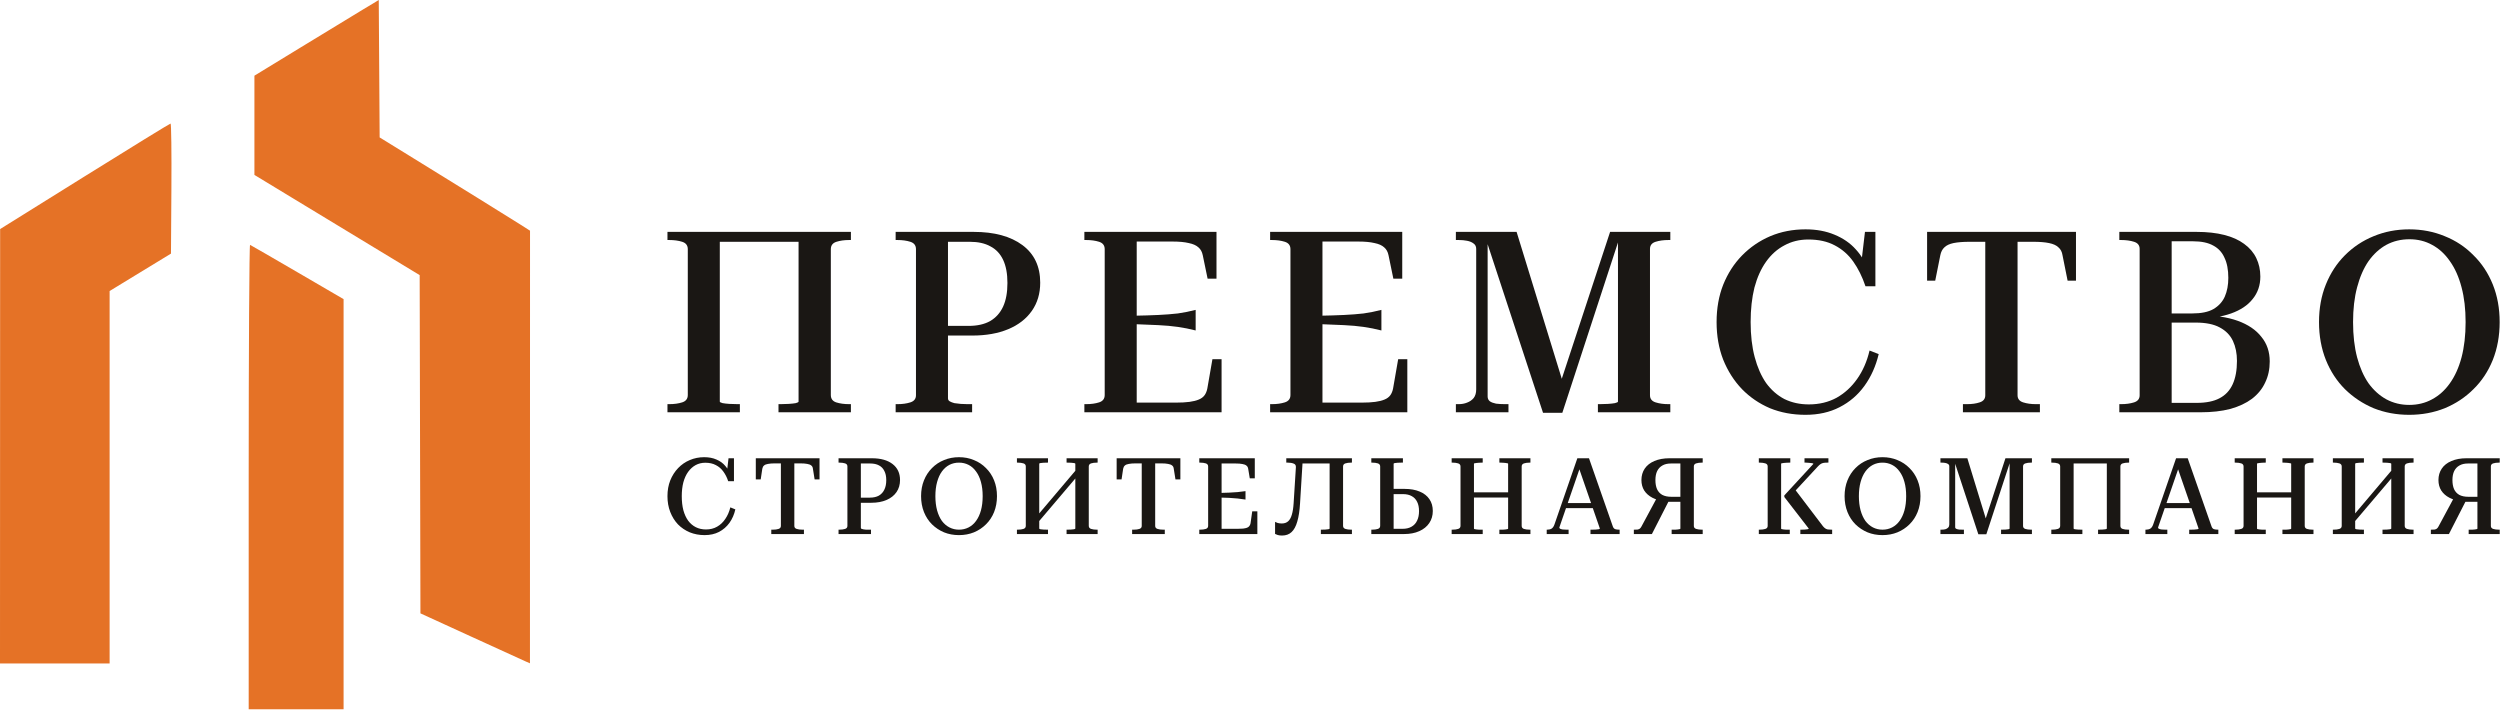
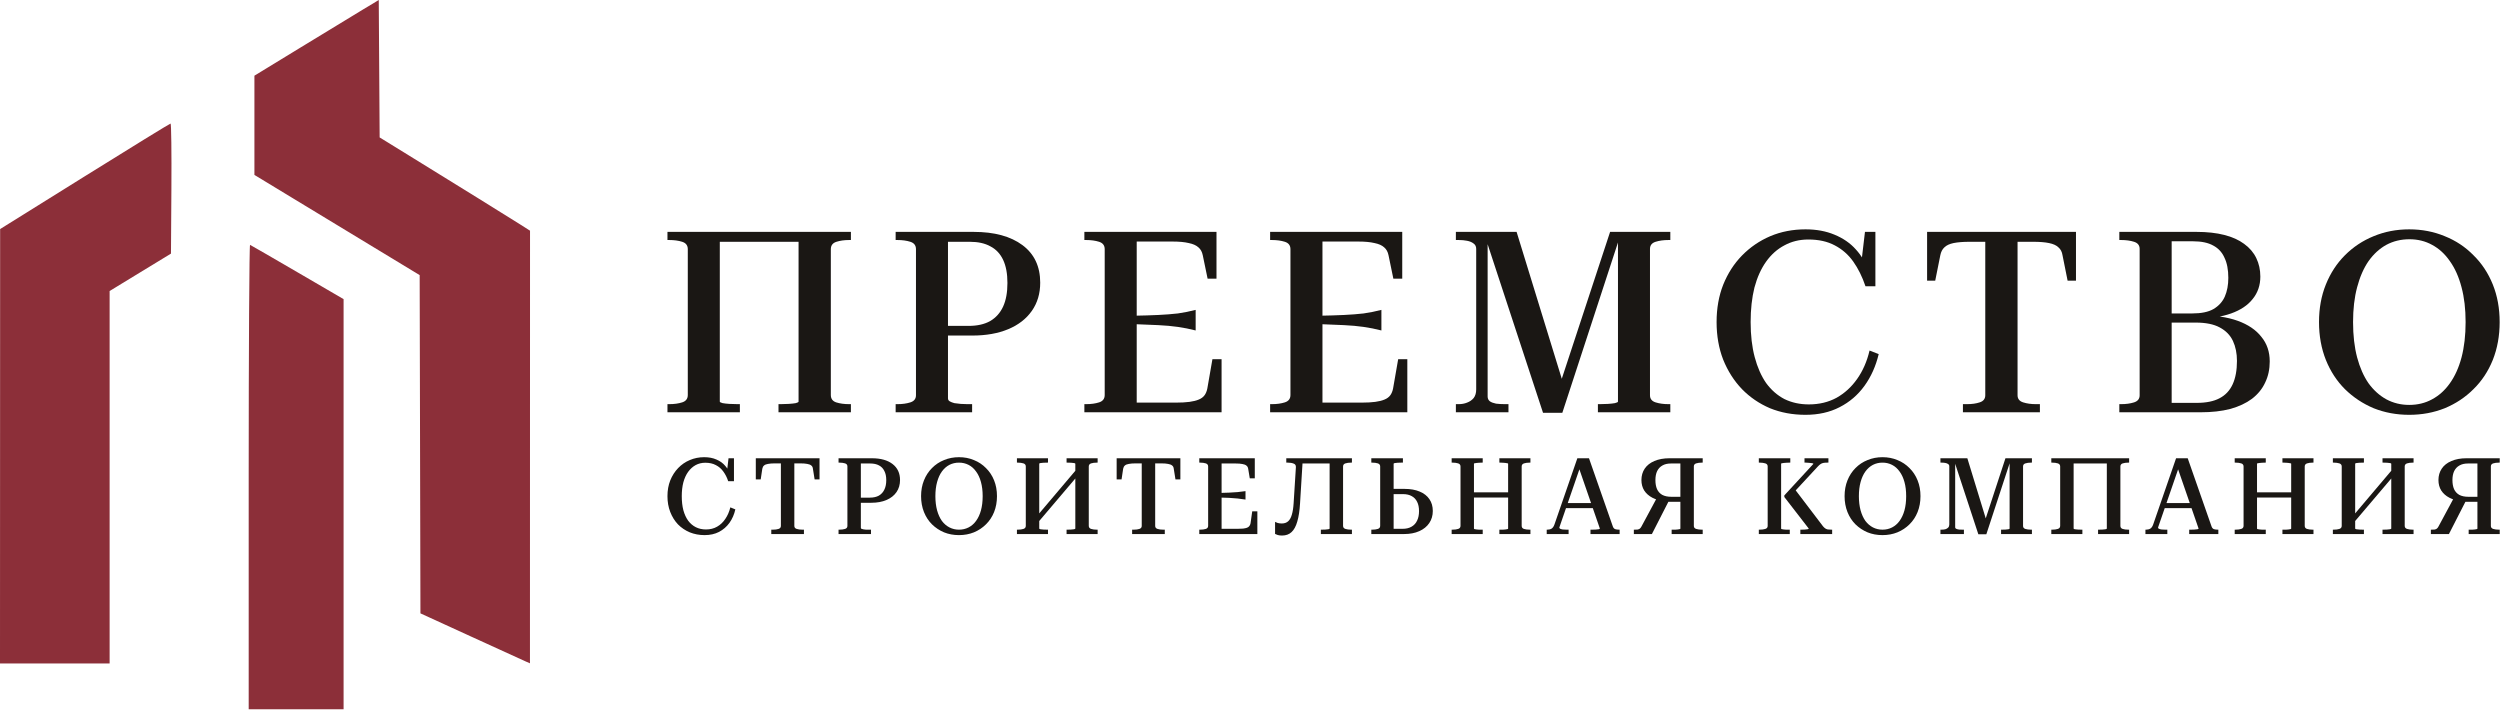
<svg xmlns="http://www.w3.org/2000/svg" width="1528" height="434" viewBox="0 0 1528 434" fill="none">
-   <path d="M221.543 6C216.067 9.3 198.967 19.708 183.543 29.129L155.5 46.257V76.582V106.907L178.5 120.862C191.15 128.537 213.875 142.317 229 151.485L256.5 168.154L256.736 271.52L256.972 374.885L287.736 388.97C304.656 396.716 319.717 403.585 321.203 404.234L323.907 405.415L323.929 273.207L323.952 141L318.226 137.351C311.962 133.359 277.712 112.13 249.771 94.92L232.042 84L231.771 42L231.5 0L221.543 6Z" fill="#E57226" />
-   <path d="M152 291.417V433.5H181H210V308.167V182.834L181.832 166.417C166.34 157.388 153.29 149.85 152.832 149.667C152.375 149.483 152 213.271 152 291.417Z" fill="#E57226" />
-   <path d="M51.789 107.764L0.078 140L0.039 272.75L0 405.5H33.5H67V291.682V177.863L85.75 166.432L104.5 155L104.761 115.25C104.905 93.387 104.68 75.506 104.261 75.514C103.843 75.522 80.23 90.034 51.789 107.764Z" fill="#E57226" />
+   <path d="M221.543 6C216.067 9.3 198.967 19.708 183.543 29.129L155.5 46.257V76.582V106.907L178.5 120.862C191.15 128.537 213.875 142.317 229 151.485L256.5 168.154L256.736 271.52L256.972 374.885L287.736 388.97C304.656 396.716 319.717 403.585 321.203 404.234L323.907 405.415L323.929 273.207L323.952 141L318.226 137.351C311.962 133.359 277.712 112.13 249.771 94.92L232.042 84L231.771 42L231.5 0L221.543 6Z" fill="#8C2F39" />
+   <path d="M152 291.417V433.5H181H210V308.167V182.834L181.832 166.417C166.34 157.388 153.29 149.85 152.832 149.667C152.375 149.483 152 213.271 152 291.417Z" fill="#8C2F39" />
+   <path d="M51.789 107.764L0.078 140L0.039 272.75L0 405.5H33.5H67V291.682V177.863L85.75 166.432L104.5 155L104.761 115.25C104.905 93.387 104.68 75.506 104.261 75.514C103.843 75.522 80.23 90.034 51.789 107.764Z" fill="#8C2F39" />
  <path d="M432.489 141.729H495.692V147.785H432.489V141.729ZM407.953 251.984V247.015H409.04C412.042 247.015 414.682 246.653 416.96 245.928C419.238 245.204 420.376 243.702 420.376 241.425V152.288C420.376 150.011 419.238 148.51 416.96 147.785C414.682 147.06 412.042 146.698 409.04 146.698H407.953V141.729H439.943V245.462C439.943 245.773 440.512 246.083 441.651 246.394C442.79 246.601 444.187 246.756 445.844 246.86C447.604 246.963 449.26 247.015 450.813 247.015H452.211V251.984H407.953ZM475.815 251.984V247.015H477.212C478.765 247.015 480.37 246.963 482.026 246.86C483.786 246.756 485.236 246.601 486.375 246.394C487.513 246.083 488.083 245.773 488.083 245.462V141.729H520.072V146.698H518.985C516.087 146.698 513.498 147.06 511.221 147.785C508.943 148.51 507.805 150.011 507.805 152.288V241.425C507.805 243.702 508.892 245.204 511.066 245.928C513.343 246.653 515.983 247.015 518.985 247.015H520.072V251.984H475.815Z" fill="#1A1714" />
  <path d="M579.406 243.444C579.406 244.272 579.769 244.893 580.494 245.307C581.218 245.721 582.15 246.083 583.289 246.394C584.531 246.601 585.825 246.756 587.171 246.86C588.517 246.963 589.863 247.015 591.209 247.015H594.159V251.984H547.417V247.015H548.504C551.506 247.015 554.146 246.653 556.424 245.928C558.701 245.204 559.84 243.754 559.84 241.58V152.288C559.84 150.011 558.701 148.51 556.424 147.785C554.146 147.06 551.506 146.698 548.504 146.698H547.417V141.729H595.091C607.721 141.729 617.66 144.42 624.906 149.804C632.153 155.187 635.777 162.848 635.777 172.787C635.777 179.412 634.069 185.158 630.652 190.024C627.236 194.89 622.422 198.617 616.21 201.205C609.999 203.793 602.7 205.087 594.314 205.087H574.437V199.186H591.985C597.265 199.186 601.665 198.202 605.185 196.235C608.705 194.165 611.344 191.214 613.104 187.384C614.864 183.553 615.744 178.739 615.744 172.942C615.744 167.248 614.864 162.538 613.104 158.811C611.344 155.084 608.756 152.34 605.34 150.58C602.027 148.717 597.834 147.785 592.761 147.785H579.406V243.444Z" fill="#1A1714" />
  <path d="M746.625 219.529V251.984H662.768V247.015H663.855C666.857 247.015 669.497 246.653 671.775 245.928C674.052 245.204 675.191 243.702 675.191 241.425V152.288C675.191 150.011 674.052 148.51 671.775 147.785C669.497 147.06 666.857 146.698 663.855 146.698H662.768V141.729H743.519V170.302H738.084L735.133 156.015C734.719 153.945 733.839 152.34 732.493 151.201C731.147 149.959 729.18 149.079 726.592 148.561C724.004 147.94 720.691 147.63 716.654 147.63H694.758V246.083H718.672C721.985 246.083 724.78 245.928 727.058 245.618C729.336 245.307 731.199 244.841 732.648 244.22C734.201 243.599 735.392 242.719 736.22 241.58C737.048 240.441 737.618 239.044 737.928 237.387L741.034 219.529H746.625ZM692.739 192.974C698.536 192.871 703.609 192.716 707.957 192.508C712.306 192.301 716.291 191.991 719.915 191.577C723.538 191.059 727.162 190.334 730.785 189.403V201.981C727.162 201.049 723.538 200.325 719.915 199.807C716.291 199.289 712.306 198.927 707.957 198.72C703.609 198.513 698.536 198.306 692.739 198.099V192.974Z" fill="#1A1714" />
  <path d="M860.156 219.529V251.984H776.299V247.015H777.386C780.389 247.015 783.029 246.653 785.306 245.928C787.584 245.204 788.723 243.702 788.723 241.425V152.288C788.723 150.011 787.584 148.51 785.306 147.785C783.029 147.06 780.389 146.698 777.386 146.698H776.299V141.729H857.05V170.302H851.615L848.665 156.015C848.25 153.945 847.37 152.34 846.025 151.201C844.679 149.959 842.712 149.079 840.124 148.561C837.535 147.94 834.223 147.63 830.185 147.63H808.289V246.083H832.204C835.517 246.083 838.312 245.928 840.589 245.618C842.867 245.307 844.731 244.841 846.18 244.22C847.733 243.599 848.923 242.719 849.752 241.58C850.58 240.441 851.149 239.044 851.46 237.387L854.566 219.529H860.156ZM806.27 192.974C812.068 192.871 817.141 192.716 821.489 192.508C825.837 192.301 829.823 191.991 833.446 191.577C837.07 191.059 840.693 190.334 844.316 189.403V201.981C840.693 201.049 837.07 200.325 833.446 199.807C829.823 199.289 825.837 198.927 821.489 198.72C817.141 198.513 812.068 198.306 806.27 198.099V192.974Z" fill="#1A1714" />
  <path d="M889.831 251.984V247.015H891.539C893.403 247.015 895.111 246.705 896.664 246.083C898.32 245.462 899.666 244.531 900.701 243.288C901.736 241.942 902.254 240.182 902.254 238.008V152.133C902.254 150.684 901.736 149.597 900.701 148.872C899.666 148.044 898.32 147.474 896.664 147.164C895.111 146.853 893.403 146.698 891.539 146.698H889.831V141.729H926.945L955.984 236.145H953.034L984.092 141.729H1020.9V146.698H1019.81C1016.81 146.698 1014.17 147.06 1011.89 147.785C1009.61 148.51 1008.47 149.959 1008.47 152.133V241.58C1008.47 243.754 1009.61 245.204 1011.89 245.928C1014.17 246.653 1016.81 247.015 1019.81 247.015H1020.9V251.984H976.638V247.015H977.88C979.537 247.015 981.193 246.963 982.85 246.86C984.506 246.756 985.904 246.601 987.042 246.394C988.285 246.083 988.906 245.773 988.906 245.462V142.66L990.614 142.971L954.897 252.295H943.095L907.223 143.126L909.242 142.816V242.357C909.242 243.599 909.708 244.582 910.64 245.307C911.572 245.928 912.814 246.394 914.367 246.705C916.023 246.912 917.835 247.015 919.802 247.015H921.976V251.984H889.831Z" fill="#1A1714" />
  <path d="M1105.24 146.387C1099.86 146.387 1094.99 147.578 1090.64 149.959C1086.3 152.237 1082.57 155.549 1079.46 159.898C1076.36 164.246 1073.98 169.526 1072.32 175.737C1070.77 181.949 1069.99 188.989 1069.99 196.857C1069.99 204.932 1070.82 212.075 1072.48 218.287C1074.13 224.498 1076.46 229.778 1079.46 234.126C1082.57 238.371 1086.3 241.632 1090.64 243.909C1095.1 246.083 1100.07 247.171 1105.55 247.171C1111.87 247.171 1117.51 245.825 1122.48 243.133C1127.45 240.338 1131.64 236.507 1135.06 231.642C1138.58 226.672 1141.11 220.875 1142.67 214.249L1148.26 216.423C1146.5 223.774 1143.6 230.244 1139.56 235.834C1135.52 241.425 1130.45 245.773 1124.34 248.879C1118.34 251.984 1111.4 253.537 1103.53 253.537C1095.67 253.537 1088.42 252.192 1081.79 249.5C1075.27 246.705 1069.58 242.822 1064.71 237.853C1059.85 232.78 1056.02 226.776 1053.22 219.839C1050.53 212.903 1049.18 205.242 1049.18 196.857C1049.18 188.471 1050.53 180.862 1053.22 174.029C1056.02 167.093 1059.85 161.14 1064.71 156.171C1069.68 151.098 1075.43 147.164 1081.95 144.369C1088.57 141.573 1095.77 140.176 1103.53 140.176C1110.16 140.176 1116.06 141.263 1121.24 143.437C1126.52 145.611 1130.87 148.613 1134.28 152.444C1137.8 156.274 1140.34 160.674 1141.89 165.643L1137.39 162.693L1139.87 141.729H1146.24V174.961H1140.18C1138.22 169.163 1135.73 164.142 1132.73 159.898C1129.73 155.653 1125.95 152.34 1121.39 149.959C1116.94 147.578 1111.56 146.387 1105.24 146.387Z" fill="#1A1714" />
  <path d="M1213.4 241.58V147.785H1203.78C1199.84 147.785 1196.58 148.044 1193.99 148.561C1191.51 149.079 1189.64 149.959 1188.4 151.201C1187.16 152.34 1186.33 153.945 1185.92 156.015L1182.81 171.544H1177.84V141.729H1268.84V171.544H1263.72L1260.61 156.015C1260.3 153.945 1259.47 152.34 1258.13 151.201C1256.89 149.959 1254.97 149.079 1252.38 148.561C1249.9 148.044 1246.69 147.785 1242.75 147.785H1233.13V241.58C1233.13 243.754 1234.26 245.204 1236.54 245.928C1238.82 246.653 1241.41 247.015 1244.31 247.015H1246.79V251.984H1199.74V247.015H1202.22C1205.23 247.015 1207.81 246.653 1209.99 245.928C1212.27 245.204 1213.4 243.754 1213.4 241.58Z" fill="#1A1714" />
  <path d="M1342.54 141.729C1348.96 141.729 1354.6 142.35 1359.47 143.592C1364.33 144.834 1368.37 146.646 1371.58 149.027C1374.89 151.408 1377.38 154.307 1379.03 157.724C1380.69 161.14 1381.52 164.919 1381.52 169.06C1381.52 174.34 1379.96 178.895 1376.86 182.725C1373.86 186.556 1369.46 189.506 1363.66 191.577C1357.86 193.647 1350.72 194.734 1342.23 194.838L1350.3 192.198V195.459L1344.4 192.664C1353.62 192.664 1361.38 193.803 1367.7 196.08C1374.01 198.358 1378.83 201.619 1382.14 205.863C1385.56 210.004 1387.26 215.026 1387.26 220.927C1387.26 225.689 1386.33 229.985 1384.47 233.816C1382.71 237.646 1380.02 240.959 1376.39 243.754C1372.77 246.446 1368.32 248.516 1363.04 249.966C1357.86 251.312 1351.86 251.984 1345.02 251.984H1295.33V247.015H1296.42C1299.42 247.015 1302.06 246.653 1304.34 245.928C1306.62 245.204 1307.75 243.754 1307.75 241.58V152.133C1307.75 149.959 1306.62 148.51 1304.34 147.785C1302.06 147.06 1299.42 146.698 1296.42 146.698H1295.33V141.729H1342.54ZM1322.66 191.577H1339.9C1345.39 191.577 1349.68 190.697 1352.79 188.937C1356 187.073 1358.33 184.537 1359.78 181.328C1361.23 178.015 1361.95 174.184 1361.95 169.836C1361.95 164.867 1361.17 160.778 1359.62 157.568C1358.17 154.255 1355.89 151.771 1352.79 150.114C1349.68 148.354 1345.54 147.474 1340.37 147.474H1327.32V246.239H1342.54C1348.34 246.239 1353 245.307 1356.52 243.444C1360.14 241.58 1362.83 238.733 1364.59 234.903C1366.35 231.072 1367.23 226.31 1367.23 220.616C1367.23 215.957 1366.4 211.868 1364.75 208.348C1363.09 204.828 1360.4 202.085 1356.67 200.118C1353.05 198.151 1348.18 197.167 1342.07 197.167H1322.66V191.577Z" fill="#1A1714" />
  <path d="M1472.51 253.537C1464.74 253.537 1457.49 252.192 1450.76 249.5C1444.14 246.705 1438.29 242.822 1433.22 237.853C1428.25 232.884 1424.37 226.931 1421.57 219.995C1418.77 212.955 1417.38 205.242 1417.38 196.857C1417.38 188.471 1418.77 180.81 1421.57 173.874C1424.37 166.937 1428.25 160.985 1433.22 156.015C1438.29 150.943 1444.14 147.06 1450.76 144.369C1457.49 141.573 1464.74 140.176 1472.51 140.176C1480.27 140.176 1487.52 141.573 1494.25 144.369C1500.98 147.06 1506.82 150.943 1511.79 156.015C1516.87 160.985 1520.8 166.937 1523.6 173.874C1526.39 180.81 1527.79 188.471 1527.79 196.857C1527.79 205.242 1526.39 212.955 1523.6 219.995C1520.8 226.931 1516.87 232.884 1511.79 237.853C1506.82 242.822 1500.98 246.705 1494.25 249.5C1487.52 252.192 1480.27 253.537 1472.51 253.537ZM1472.51 247.481C1477.68 247.481 1482.34 246.342 1486.48 244.065C1490.73 241.787 1494.35 238.526 1497.35 234.281C1500.46 229.933 1502.84 224.653 1504.49 218.442C1506.15 212.127 1506.98 204.932 1506.98 196.857C1506.98 188.885 1506.15 181.793 1504.49 175.582C1502.84 169.267 1500.46 163.935 1497.35 159.587C1494.35 155.239 1490.73 151.926 1486.48 149.648C1482.34 147.371 1477.73 146.232 1472.66 146.232C1467.48 146.232 1462.77 147.371 1458.53 149.648C1454.39 151.926 1450.76 155.239 1447.66 159.587C1444.66 163.935 1442.33 169.267 1440.67 175.582C1439.01 181.793 1438.19 188.885 1438.19 196.857C1438.19 204.932 1439.01 212.127 1440.67 218.442C1442.33 224.653 1444.66 229.933 1447.66 234.281C1450.76 238.526 1454.39 241.787 1458.53 244.065C1462.77 246.342 1467.43 247.481 1472.51 247.481Z" fill="#1A1714" />
  <path d="M431.049 282.826C428.918 282.826 426.961 283.305 425.177 284.262C423.437 285.218 421.915 286.589 420.61 288.372C419.349 290.112 418.37 292.243 417.674 294.766C417.022 297.288 416.696 300.116 416.696 303.247C416.696 306.466 417.022 309.337 417.674 311.859C418.37 314.382 419.349 316.513 420.61 318.253C421.915 319.993 423.481 321.32 425.308 322.233C427.135 323.146 429.201 323.603 431.506 323.603C434.072 323.603 436.334 323.038 438.291 321.907C440.292 320.776 441.966 319.188 443.315 317.144C444.707 315.1 445.729 312.751 446.381 310.098L449.448 311.337C448.752 314.426 447.556 317.166 445.859 319.558C444.163 321.907 442.032 323.755 439.466 325.104C436.943 326.409 434.007 327.061 430.658 327.061C427.396 327.061 424.373 326.496 421.589 325.365C418.805 324.19 416.391 322.559 414.347 320.471C412.346 318.34 410.78 315.817 409.649 312.903C408.519 309.989 407.953 306.77 407.953 303.247C407.953 299.724 408.519 296.527 409.649 293.657C410.824 290.742 412.433 288.22 414.477 286.088C416.522 283.957 418.892 282.326 421.589 281.195C424.329 280.021 427.265 279.434 430.397 279.434C433.267 279.434 435.768 279.912 437.9 280.869C440.074 281.782 441.858 283.065 443.25 284.718C444.685 286.328 445.729 288.22 446.381 290.394L444.163 289.612L445.272 280.086H448.6V294.113H445.076C444.337 291.852 443.337 289.872 442.075 288.176C440.857 286.48 439.335 285.175 437.508 284.262C435.725 283.305 433.572 282.826 431.049 282.826Z" fill="#1A1714" />
  <path d="M477.278 321.45V283.218H473.559C471.863 283.218 470.471 283.326 469.384 283.544C468.296 283.718 467.491 284.044 466.97 284.523C466.448 284.958 466.1 285.61 465.926 286.48L464.947 293.004H461.946V280.086H500.896V293.004H497.895L496.851 286.48C496.764 285.61 496.438 284.958 495.872 284.523C495.307 284.044 494.48 283.718 493.393 283.544C492.349 283.326 490.957 283.218 489.217 283.218H485.499V321.45C485.499 322.364 485.977 322.972 486.934 323.277C487.891 323.581 489.022 323.734 490.327 323.734H491.37V326.409H471.406V323.734H472.45C473.798 323.734 474.929 323.581 475.843 323.277C476.799 322.972 477.278 322.364 477.278 321.45Z" fill="#1A1714" />
  <path d="M526.155 322.559C526.155 322.864 526.286 323.081 526.547 323.212C526.851 323.342 527.243 323.451 527.721 323.538C528.199 323.625 528.721 323.69 529.287 323.734C529.852 323.734 530.396 323.734 530.918 323.734H532.353V326.409H512.519V323.734H513.041C514.39 323.734 515.542 323.581 516.499 323.277C517.456 322.972 517.935 322.364 517.935 321.45V285.044C517.935 284.131 517.456 283.522 516.499 283.218C515.542 282.913 514.39 282.761 513.041 282.761H512.519V280.086H532.875C538.269 280.086 542.488 281.26 545.532 283.609C548.577 285.958 550.099 289.22 550.099 293.396C550.099 296.223 549.382 298.68 547.946 300.768C546.511 302.856 544.467 304.465 541.813 305.596C539.204 306.727 536.116 307.292 532.549 307.292H524.067V304.161H531.57C533.832 304.161 535.702 303.747 537.181 302.921C538.66 302.051 539.769 300.833 540.509 299.267C541.292 297.702 541.683 295.766 541.683 293.461C541.683 291.199 541.292 289.329 540.509 287.85C539.769 286.328 538.682 285.197 537.246 284.457C535.811 283.674 534.028 283.283 531.897 283.283H526.155V322.559Z" fill="#1A1714" />
  <path d="M586.125 327.061C582.82 327.061 579.775 326.496 576.991 325.365C574.208 324.19 571.75 322.559 569.619 320.471C567.531 318.384 565.9 315.883 564.726 312.969C563.551 310.011 562.964 306.77 562.964 303.247C562.964 299.724 563.551 296.506 564.726 293.591C565.9 290.677 567.531 288.176 569.619 286.088C571.707 283.957 574.164 282.326 576.991 281.195C579.818 280.021 582.863 279.434 586.125 279.434C589.431 279.434 592.476 280.021 595.259 281.195C598.086 282.326 600.544 283.957 602.632 286.088C604.763 288.176 606.416 290.677 607.59 293.591C608.765 296.506 609.352 299.724 609.352 303.247C609.352 306.77 608.765 310.011 607.59 312.969C606.416 315.883 604.763 318.384 602.632 320.471C600.544 322.559 598.086 324.19 595.259 325.365C592.476 326.496 589.431 327.061 586.125 327.061ZM586.125 323.734C588.257 323.734 590.214 323.277 591.997 322.364C593.78 321.45 595.303 320.124 596.564 318.384C597.869 316.6 598.869 314.447 599.565 311.925C600.261 309.358 600.609 306.466 600.609 303.247C600.609 300.029 600.261 297.158 599.565 294.635C598.869 292.069 597.869 289.916 596.564 288.176C595.303 286.393 593.78 285.044 591.997 284.131C590.214 283.218 588.257 282.761 586.125 282.761C583.994 282.761 582.037 283.218 580.253 284.131C578.514 285.044 576.991 286.393 575.686 288.176C574.425 289.916 573.446 292.069 572.75 294.635C572.054 297.158 571.707 300.029 571.707 303.247C571.707 306.466 572.054 309.358 572.75 311.925C573.446 314.447 574.425 316.6 575.686 318.384C576.991 320.124 578.535 321.45 580.319 322.364C582.102 323.277 584.037 323.734 586.125 323.734Z" fill="#1A1714" />
  <path d="M632.446 317.014L657.695 287.198L660.044 289.155L634.729 318.971L632.446 317.014ZM621.55 326.409V323.734H622.072C623.42 323.734 624.573 323.581 625.53 323.277C626.487 322.972 626.965 322.342 626.965 321.385V285.11C626.965 284.153 626.487 283.522 625.53 283.218C624.573 282.913 623.42 282.761 622.072 282.761H621.55V280.086H640.536V282.761H640.014C639.275 282.761 638.535 282.783 637.796 282.826C637.056 282.87 636.426 282.935 635.904 283.022C635.425 283.109 635.186 283.239 635.186 283.413V323.081C635.186 323.212 635.425 323.342 635.904 323.473C636.426 323.56 637.056 323.625 637.796 323.668C638.535 323.712 639.275 323.734 640.014 323.734H640.536V326.409H621.55ZM651.888 326.409V323.734H652.475C653.171 323.734 653.889 323.712 654.628 323.668C655.368 323.625 655.977 323.56 656.455 323.473C656.977 323.342 657.238 323.212 657.238 323.081V283.413C657.238 283.239 656.977 283.109 656.455 283.022C655.977 282.935 655.368 282.87 654.628 282.826C653.889 282.783 653.171 282.761 652.475 282.761H651.888V280.086H670.874V282.761H670.352C669.004 282.761 667.851 282.913 666.894 283.218C665.937 283.522 665.459 284.153 665.459 285.11V321.385C665.459 322.342 665.937 322.972 666.894 323.277C667.851 323.581 669.004 323.734 670.352 323.734H670.874V326.409H651.888Z" fill="#1A1714" />
  <path d="M697.827 321.45V283.218H694.109C692.412 283.218 691.02 283.326 689.933 283.544C688.846 283.718 688.041 284.044 687.519 284.523C686.997 284.958 686.649 285.61 686.475 286.48L685.496 293.004H682.495V280.086H721.445V293.004H718.444L717.4 286.48C717.313 285.61 716.987 284.958 716.422 284.523C715.856 284.044 715.03 283.718 713.942 283.544C712.899 283.326 711.507 283.218 709.767 283.218H706.048V321.45C706.048 322.364 706.527 322.972 707.483 323.277C708.44 323.581 709.571 323.734 710.876 323.734H711.92V326.409H691.956V323.734H692.999C694.348 323.734 695.479 323.581 696.392 323.277C697.349 322.972 697.827 322.364 697.827 321.45Z" fill="#1A1714" />
  <path d="M768.496 312.512V326.409H733.004V323.734H733.526C734.874 323.734 736.027 323.581 736.983 323.277C737.94 322.972 738.419 322.342 738.419 321.385V285.11C738.419 284.153 737.94 283.522 736.983 283.218C736.027 282.913 734.874 282.761 733.526 282.761H733.004V280.086H766.93V292.352H763.864L762.885 286.48C762.754 285.653 762.406 285.023 761.841 284.588C761.276 284.109 760.449 283.783 759.362 283.609C758.274 283.392 756.883 283.283 755.186 283.283H746.639V323.212H756.295C757.644 323.212 758.796 323.168 759.753 323.081C760.754 322.951 761.558 322.777 762.167 322.559C762.82 322.298 763.298 321.95 763.603 321.515C763.951 321.08 764.19 320.537 764.32 319.884L765.364 312.512H768.496ZM745.335 301.29C747.509 301.247 749.488 301.181 751.272 301.094C753.098 301.007 754.817 300.899 756.426 300.768C758.035 300.594 759.644 300.398 761.254 300.181V305.335C759.644 305.074 758.035 304.857 756.426 304.683C754.817 304.509 753.098 304.378 751.272 304.291C749.488 304.204 747.509 304.139 745.335 304.095V301.29Z" fill="#1A1714" />
  <path d="M793.872 280.086H816.251V283.283H793.872V280.086ZM807.312 326.409V323.734H807.834C808.574 323.734 809.313 323.712 810.053 323.668C810.792 323.625 811.401 323.56 811.879 323.473C812.401 323.342 812.662 323.212 812.662 323.081V280.086H826.298V282.761H825.776C824.428 282.761 823.275 282.913 822.318 283.218C821.361 283.522 820.883 284.153 820.883 285.11V321.385C820.883 322.342 821.361 322.972 822.318 323.277C823.275 323.581 824.428 323.734 825.776 323.734H826.298V326.409H807.312ZM790.675 307.423L792.046 285.632C792.132 284.457 791.676 283.696 790.675 283.348C789.719 282.957 788.522 282.761 787.087 282.761H786.174V280.086H796.286L794.59 307.619C794.329 312.142 793.764 315.861 792.894 318.775C792.067 321.689 790.893 323.842 789.371 325.234C787.892 326.626 785.956 327.322 783.564 327.322C782.52 327.322 781.65 327.213 780.954 326.996C780.302 326.778 779.758 326.561 779.323 326.343V318.971C779.671 319.145 780.193 319.362 780.889 319.623C781.585 319.841 782.433 319.95 783.433 319.95C784.999 319.95 786.282 319.515 787.283 318.645C788.283 317.775 789.044 316.426 789.566 314.6C790.132 312.729 790.501 310.337 790.675 307.423Z" fill="#1A1714" />
  <path d="M858.179 326.409H838.149V323.734H838.671C840.02 323.734 841.172 323.581 842.129 323.277C843.086 322.972 843.565 322.342 843.565 321.385V285.11C843.565 284.153 843.086 283.522 842.129 283.218C841.172 282.913 840.02 282.761 838.671 282.761H838.149V280.086H857.461V282.761H856.352C855.656 282.761 854.96 282.783 854.264 282.826C853.569 282.87 852.981 282.935 852.503 283.022C852.024 283.109 851.785 283.239 851.785 283.413V323.212H857.2C859.419 323.212 861.267 322.777 862.746 321.907C864.268 321.037 865.399 319.797 866.139 318.188C866.922 316.579 867.313 314.643 867.313 312.381C867.313 310.12 866.922 308.228 866.139 306.705C865.399 305.183 864.312 304.03 862.877 303.247C861.441 302.421 859.658 302.008 857.527 302.008H849.436V298.811H858.505C862.072 298.811 865.138 299.354 867.704 300.442C870.314 301.529 872.293 303.073 873.642 305.074C875.033 307.075 875.729 309.489 875.729 312.316C875.729 315.1 875.012 317.557 873.576 319.689C872.141 321.82 870.097 323.473 867.444 324.647C864.834 325.821 861.746 326.409 858.179 326.409Z" fill="#1A1714" />
  <path d="M897.493 300.899H924.96V304.095H897.493V300.899ZM887.25 326.409V323.734H887.772C889.12 323.734 890.273 323.581 891.23 323.277C892.187 322.972 892.665 322.342 892.665 321.385V285.11C892.665 284.153 892.187 283.522 891.23 283.218C890.273 282.913 889.12 282.761 887.772 282.761H887.25V280.086H906.236V282.761H905.714C905.148 282.761 904.583 282.783 904.017 282.826C903.452 282.826 902.93 282.87 902.452 282.957C901.973 283 901.582 283.065 901.277 283.152C901.016 283.196 900.886 283.283 900.886 283.413V323.081C900.886 323.212 901.016 323.32 901.277 323.407C901.582 323.451 901.973 323.516 902.452 323.603C902.93 323.647 903.452 323.69 904.017 323.734C904.583 323.734 905.148 323.734 905.714 323.734H906.236V326.409H887.25ZM916.414 326.409V323.734H917.001C917.523 323.734 918.066 323.734 918.632 323.734C919.197 323.69 919.719 323.647 920.198 323.603C920.676 323.516 921.046 323.451 921.307 323.407C921.611 323.32 921.763 323.212 921.763 323.081V283.413C921.763 283.283 921.611 283.196 921.307 283.152C921.046 283.065 920.676 283 920.198 282.957C919.719 282.87 919.197 282.826 918.632 282.826C918.066 282.783 917.523 282.761 917.001 282.761H916.414V280.086H935.399V282.761H934.877C933.572 282.761 932.442 282.913 931.485 283.218C930.528 283.522 930.049 284.153 930.049 285.11V321.385C930.049 322.342 930.506 322.972 931.419 323.277C932.376 323.581 933.529 323.734 934.877 323.734H935.399V326.409H916.414Z" fill="#1A1714" />
  <path d="M956.249 307.488H974.974L975.039 310.555H955.531L956.249 307.488ZM964.339 284.001L965.97 284.979L953.052 322.429C953.052 322.69 953.204 322.929 953.509 323.146C953.857 323.32 954.357 323.473 955.009 323.603C955.662 323.69 956.445 323.734 957.358 323.734H958.728V326.409H945.353V323.734H945.745C946.745 323.734 947.615 323.516 948.355 323.081C949.094 322.603 949.681 321.733 950.116 320.471L964.078 280.086H971.19L985.739 321.711C986.043 322.581 986.522 323.146 987.174 323.407C987.827 323.625 988.631 323.734 989.588 323.734H989.914V326.409H972.103V323.734H973.212C973.908 323.734 974.604 323.712 975.3 323.668C976.039 323.625 976.648 323.56 977.127 323.473C977.605 323.342 977.844 323.212 977.844 323.081L964.339 284.001Z" fill="#1A1714" />
  <path d="M1020.2 305.727L1009.64 326.409H998.609V323.734H998.935C999.675 323.734 1000.31 323.712 1000.83 323.668C1001.35 323.581 1001.81 323.407 1002.2 323.146C1002.59 322.842 1002.94 322.407 1003.24 321.842L1012.57 304.487L1020.2 305.727ZM1027.05 323.081V283.283H1021.31C1019.18 283.283 1017.42 283.696 1016.03 284.523C1014.64 285.305 1013.57 286.458 1012.83 287.98C1012.14 289.459 1011.79 291.264 1011.79 293.396C1011.79 295.57 1012.11 297.419 1012.77 298.941C1013.46 300.464 1014.53 301.638 1015.96 302.464C1017.44 303.247 1019.31 303.639 1021.57 303.639H1028.56V306.705H1018.57L1017.66 306.444C1014.7 306.096 1012.14 305.357 1009.96 304.226C1007.79 303.095 1006.11 301.616 1004.94 299.789C1003.81 297.963 1003.24 295.831 1003.24 293.396C1003.24 290.742 1003.92 288.415 1005.26 286.415C1006.61 284.414 1008.57 282.87 1011.14 281.782C1013.75 280.651 1016.83 280.086 1020.4 280.086H1040.69V282.761H1040.17C1038.82 282.761 1037.67 282.913 1036.71 283.218C1035.75 283.522 1035.28 284.131 1035.28 285.044V321.45C1035.28 322.364 1035.75 322.972 1036.71 323.277C1037.67 323.581 1038.82 323.734 1040.17 323.734H1040.69V326.409H1021.71V323.734H1022.42C1022.94 323.734 1023.47 323.734 1023.99 323.734C1024.55 323.69 1025.05 323.647 1025.49 323.603C1025.97 323.516 1026.34 323.451 1026.6 323.407C1026.9 323.32 1027.05 323.212 1027.05 323.081Z" fill="#1A1714" />
  <path d="M1074.99 326.409V323.734H1075.51C1076.86 323.734 1078.01 323.581 1078.97 323.277C1079.92 322.972 1080.4 322.364 1080.4 321.45V285.044C1080.4 284.131 1079.92 283.522 1078.97 283.218C1078.01 282.913 1076.86 282.761 1075.51 282.761H1074.99V280.086H1094.23V282.761H1093.65C1093.08 282.761 1092.49 282.783 1091.88 282.826C1091.28 282.826 1090.73 282.87 1090.25 282.957C1089.78 283 1089.38 283.065 1089.08 283.152C1088.77 283.196 1088.62 283.283 1088.62 283.413V323.081C1088.62 323.212 1088.75 323.32 1089.01 323.407C1089.32 323.451 1089.69 323.516 1090.12 323.603C1090.6 323.647 1091.12 323.69 1091.69 323.734C1092.25 323.734 1092.8 323.734 1093.32 323.734H1093.91V326.409H1074.99ZM1100.37 326.409V323.734H1101.02C1101.67 323.734 1102.35 323.712 1103.04 323.668C1103.74 323.625 1104.32 323.56 1104.8 323.473C1105.28 323.342 1105.52 323.212 1105.52 323.081L1090.58 303.769V302.791L1108.33 283.544C1108.33 283.326 1108.06 283.174 1107.54 283.087C1107.06 283 1106.48 282.935 1105.78 282.891C1105.13 282.804 1104.48 282.761 1103.82 282.761H1102.91V280.086H1117.53V282.761H1116.74C1115.79 282.761 1114.98 282.826 1114.33 282.957C1113.72 283.087 1113.18 283.326 1112.7 283.674C1112.22 283.979 1111.7 284.436 1111.13 285.044L1095.6 301.812L1096.45 298.289L1114.2 321.646C1114.68 322.211 1115.13 322.646 1115.57 322.951C1116 323.255 1116.52 323.473 1117.13 323.603C1117.74 323.69 1118.48 323.734 1119.35 323.734H1119.81V326.409H1100.37Z" fill="#1A1714" />
  <path d="M1150.57 327.061C1147.26 327.061 1144.22 326.496 1141.44 325.365C1138.65 324.19 1136.19 322.559 1134.06 320.471C1131.97 318.384 1130.34 315.883 1129.17 312.969C1128 310.011 1127.41 306.77 1127.41 303.247C1127.41 299.724 1128 296.506 1129.17 293.591C1130.34 290.677 1131.97 288.176 1134.06 286.088C1136.15 283.957 1138.61 282.326 1141.44 281.195C1144.26 280.021 1147.31 279.434 1150.57 279.434C1153.87 279.434 1156.92 280.021 1159.7 281.195C1162.53 282.326 1164.99 283.957 1167.08 286.088C1169.21 288.176 1170.86 290.677 1172.03 293.591C1173.21 296.506 1173.8 299.724 1173.8 303.247C1173.8 306.77 1173.21 310.011 1172.03 312.969C1170.86 315.883 1169.21 318.384 1167.08 320.471C1164.99 322.559 1162.53 324.19 1159.7 325.365C1156.92 326.496 1153.87 327.061 1150.57 327.061ZM1150.57 323.734C1152.7 323.734 1154.66 323.277 1156.44 322.364C1158.22 321.45 1159.75 320.124 1161.01 318.384C1162.31 316.6 1163.31 314.447 1164.01 311.925C1164.71 309.358 1165.05 306.466 1165.05 303.247C1165.05 300.029 1164.71 297.158 1164.01 294.635C1163.31 292.069 1162.31 289.916 1161.01 288.176C1159.75 286.393 1158.22 285.044 1156.44 284.131C1154.66 283.218 1152.7 282.761 1150.57 282.761C1148.44 282.761 1146.48 283.218 1144.7 284.131C1142.96 285.044 1141.44 286.393 1140.13 288.176C1138.87 289.916 1137.89 292.069 1137.19 294.635C1136.5 297.158 1136.15 300.029 1136.15 303.247C1136.15 306.466 1136.5 309.358 1137.19 311.925C1137.89 314.447 1138.87 316.6 1140.13 318.384C1141.44 320.124 1142.98 321.45 1144.76 322.364C1146.55 323.277 1148.48 323.734 1150.57 323.734Z" fill="#1A1714" />
  <path d="M1185.99 326.409V323.734H1186.71C1187.54 323.734 1188.3 323.647 1189 323.473C1189.73 323.255 1190.32 322.907 1190.76 322.429C1191.19 321.95 1191.41 321.32 1191.41 320.537V285.044C1191.41 284.436 1191.19 283.979 1190.76 283.674C1190.32 283.326 1189.73 283.087 1189 282.957C1188.3 282.826 1187.54 282.761 1186.71 282.761H1185.99V280.086H1202.44L1214.44 319.297L1213.07 318.71L1225.73 280.086H1241.91V282.761H1241.32C1240.02 282.761 1238.88 282.913 1237.93 283.218C1236.97 283.522 1236.49 284.131 1236.49 285.044V321.45C1236.49 322.364 1236.95 322.972 1237.86 323.277C1238.82 323.581 1239.97 323.734 1241.32 323.734H1241.91V326.409H1223.05V323.734H1223.64C1224.38 323.734 1225.1 323.712 1225.79 323.668C1226.49 323.625 1227.08 323.56 1227.55 323.473C1228.03 323.342 1228.27 323.212 1228.27 323.081V280.869L1228.99 280.999L1214.05 326.539H1209.16L1194.21 281.065L1195 280.999V322.364C1195 322.711 1195.22 322.994 1195.65 323.212C1196.13 323.429 1196.72 323.581 1197.41 323.668C1198.15 323.712 1198.89 323.734 1199.63 323.734H1200.35V326.409H1185.99Z" fill="#1A1714" />
  <path d="M1263.68 280.086H1291.28V283.283H1263.68V280.086ZM1253.76 326.409V323.734H1254.28C1255.63 323.734 1256.79 323.581 1257.74 323.277C1258.7 322.972 1259.18 322.342 1259.18 321.385V285.11C1259.18 284.153 1258.7 283.522 1257.74 283.218C1256.79 282.913 1255.63 282.761 1254.28 282.761H1253.76V280.086H1267.4V323.081C1267.4 323.212 1267.64 323.342 1268.12 323.473C1268.64 323.56 1269.27 323.625 1270.01 323.668C1270.75 323.712 1271.49 323.734 1272.23 323.734H1272.75V326.409H1253.76ZM1282.34 326.409V323.734H1282.93C1283.62 323.734 1284.34 323.712 1285.08 323.668C1285.82 323.625 1286.43 323.56 1286.91 323.473C1287.43 323.342 1287.69 323.212 1287.69 323.081V280.086H1301.32V282.761H1300.8C1299.5 282.761 1298.37 282.913 1297.41 283.218C1296.45 283.522 1295.98 284.153 1295.98 285.11V321.385C1295.98 322.342 1296.43 322.972 1297.35 323.277C1298.3 323.581 1299.45 323.734 1300.8 323.734H1301.32V326.409H1282.34Z" fill="#1A1714" />
  <path d="M1322.19 307.488H1340.91L1340.98 310.555H1321.47L1322.19 307.488ZM1330.28 284.001L1331.91 284.979L1318.99 322.429C1318.99 322.69 1319.14 322.929 1319.45 323.146C1319.8 323.32 1320.3 323.473 1320.95 323.603C1321.6 323.69 1322.38 323.734 1323.3 323.734H1324.67V326.409H1311.29V323.734H1311.68C1312.68 323.734 1313.55 323.516 1314.29 323.081C1315.03 322.603 1315.62 321.733 1316.06 320.471L1330.02 280.086H1337.13L1351.68 321.711C1351.98 322.581 1352.46 323.146 1353.11 323.407C1353.77 323.625 1354.57 323.734 1355.53 323.734H1355.85V326.409H1338.04V323.734H1339.15C1339.85 323.734 1340.54 323.712 1341.24 323.668C1341.98 323.625 1342.59 323.56 1343.07 323.473C1343.54 323.342 1343.78 323.212 1343.78 323.081L1330.28 284.001Z" fill="#1A1714" />
  <path d="M1376.1 300.899H1403.56V304.095H1376.1V300.899ZM1365.85 326.409V323.734H1366.38C1367.72 323.734 1368.88 323.581 1369.83 323.277C1370.79 322.972 1371.27 322.342 1371.27 321.385V285.11C1371.27 284.153 1370.79 283.522 1369.83 283.218C1368.88 282.913 1367.72 282.761 1366.38 282.761H1365.85V280.086H1384.84V282.761H1384.32C1383.75 282.761 1383.19 282.783 1382.62 282.826C1382.06 282.826 1381.53 282.87 1381.06 282.957C1380.58 283 1380.19 283.065 1379.88 283.152C1379.62 283.196 1379.49 283.283 1379.49 283.413V323.081C1379.49 323.212 1379.62 323.32 1379.88 323.407C1380.19 323.451 1380.58 323.516 1381.06 323.603C1381.53 323.647 1382.06 323.69 1382.62 323.734C1383.19 323.734 1383.75 323.734 1384.32 323.734H1384.84V326.409H1365.85ZM1395.02 326.409V323.734H1395.6C1396.13 323.734 1396.67 323.734 1397.24 323.734C1397.8 323.69 1398.32 323.647 1398.8 323.603C1399.28 323.516 1399.65 323.451 1399.91 323.407C1400.21 323.32 1400.37 323.212 1400.37 323.081V283.413C1400.37 283.283 1400.21 283.196 1399.91 283.152C1399.65 283.065 1399.28 283 1398.8 282.957C1398.32 282.87 1397.8 282.826 1397.24 282.826C1396.67 282.783 1396.13 282.761 1395.6 282.761H1395.02V280.086H1414V282.761H1413.48C1412.18 282.761 1411.05 282.913 1410.09 283.218C1409.13 283.522 1408.65 284.153 1408.65 285.11V321.385C1408.65 322.342 1409.11 322.972 1410.02 323.277C1410.98 323.581 1412.13 323.734 1413.48 323.734H1414V326.409H1395.02Z" fill="#1A1714" />
  <path d="M1436.74 317.014L1461.99 287.198L1464.34 289.155L1439.03 318.971L1436.74 317.014ZM1425.85 326.409V323.734H1426.37C1427.72 323.734 1428.87 323.581 1429.83 323.277C1430.79 322.972 1431.26 322.342 1431.26 321.385V285.11C1431.26 284.153 1430.79 283.522 1429.83 283.218C1428.87 282.913 1427.72 282.761 1426.37 282.761H1425.85V280.086H1444.83V282.761H1444.31C1443.57 282.761 1442.83 282.783 1442.09 282.826C1441.36 282.87 1440.72 282.935 1440.2 283.022C1439.72 283.109 1439.48 283.239 1439.48 283.413V323.081C1439.48 323.212 1439.72 323.342 1440.2 323.473C1440.72 323.56 1441.36 323.625 1442.09 323.668C1442.83 323.712 1443.57 323.734 1444.31 323.734H1444.83V326.409H1425.85ZM1456.19 326.409V323.734H1456.77C1457.47 323.734 1458.19 323.712 1458.93 323.668C1459.67 323.625 1460.28 323.56 1460.75 323.473C1461.28 323.342 1461.54 323.212 1461.54 323.081V283.413C1461.54 283.239 1461.28 283.109 1460.75 283.022C1460.28 282.935 1459.67 282.87 1458.93 282.826C1458.19 282.783 1457.47 282.761 1456.77 282.761H1456.19V280.086H1475.17V282.761H1474.65C1473.3 282.761 1472.15 282.913 1471.19 283.218C1470.24 283.522 1469.76 284.153 1469.76 285.11V321.385C1469.76 322.342 1470.24 322.972 1471.19 323.277C1472.15 323.581 1473.3 323.734 1474.65 323.734H1475.17V326.409H1456.19Z" fill="#1A1714" />
  <path d="M1507.35 305.727L1496.78 326.409H1485.75V323.734H1486.08C1486.82 323.734 1487.45 323.712 1487.97 323.668C1488.49 323.581 1488.95 323.407 1489.34 323.146C1489.73 322.842 1490.08 322.407 1490.38 321.842L1499.71 304.487L1507.35 305.727ZM1514.2 323.081V283.283H1508.45C1506.32 283.283 1504.56 283.696 1503.17 284.523C1501.78 285.305 1500.71 286.458 1499.97 287.98C1499.28 289.459 1498.93 291.264 1498.93 293.396C1498.93 295.57 1499.26 297.419 1499.91 298.941C1500.6 300.464 1501.67 301.638 1503.1 302.464C1504.58 303.247 1506.45 303.639 1508.72 303.639H1515.7V306.705H1505.71L1504.8 306.444C1501.84 306.096 1499.28 305.357 1497.1 304.226C1494.93 303.095 1493.25 301.616 1492.08 299.789C1490.95 297.963 1490.38 295.831 1490.38 293.396C1490.38 290.742 1491.06 288.415 1492.41 286.415C1493.75 284.414 1495.71 282.87 1498.28 281.782C1500.89 280.651 1503.97 280.086 1507.54 280.086H1527.83V282.761H1527.31C1525.96 282.761 1524.81 282.913 1523.85 283.218C1522.9 283.522 1522.42 284.131 1522.42 285.044V321.45C1522.42 322.364 1522.9 322.972 1523.85 323.277C1524.81 323.581 1525.96 323.734 1527.31 323.734H1527.83V326.409H1508.85V323.734H1509.56C1510.09 323.734 1510.61 323.734 1511.13 323.734C1511.7 323.69 1512.2 323.647 1512.63 323.603C1513.11 323.516 1513.48 323.451 1513.74 323.407C1514.04 323.32 1514.2 323.212 1514.2 323.081Z" fill="#1A1714" />
</svg>
